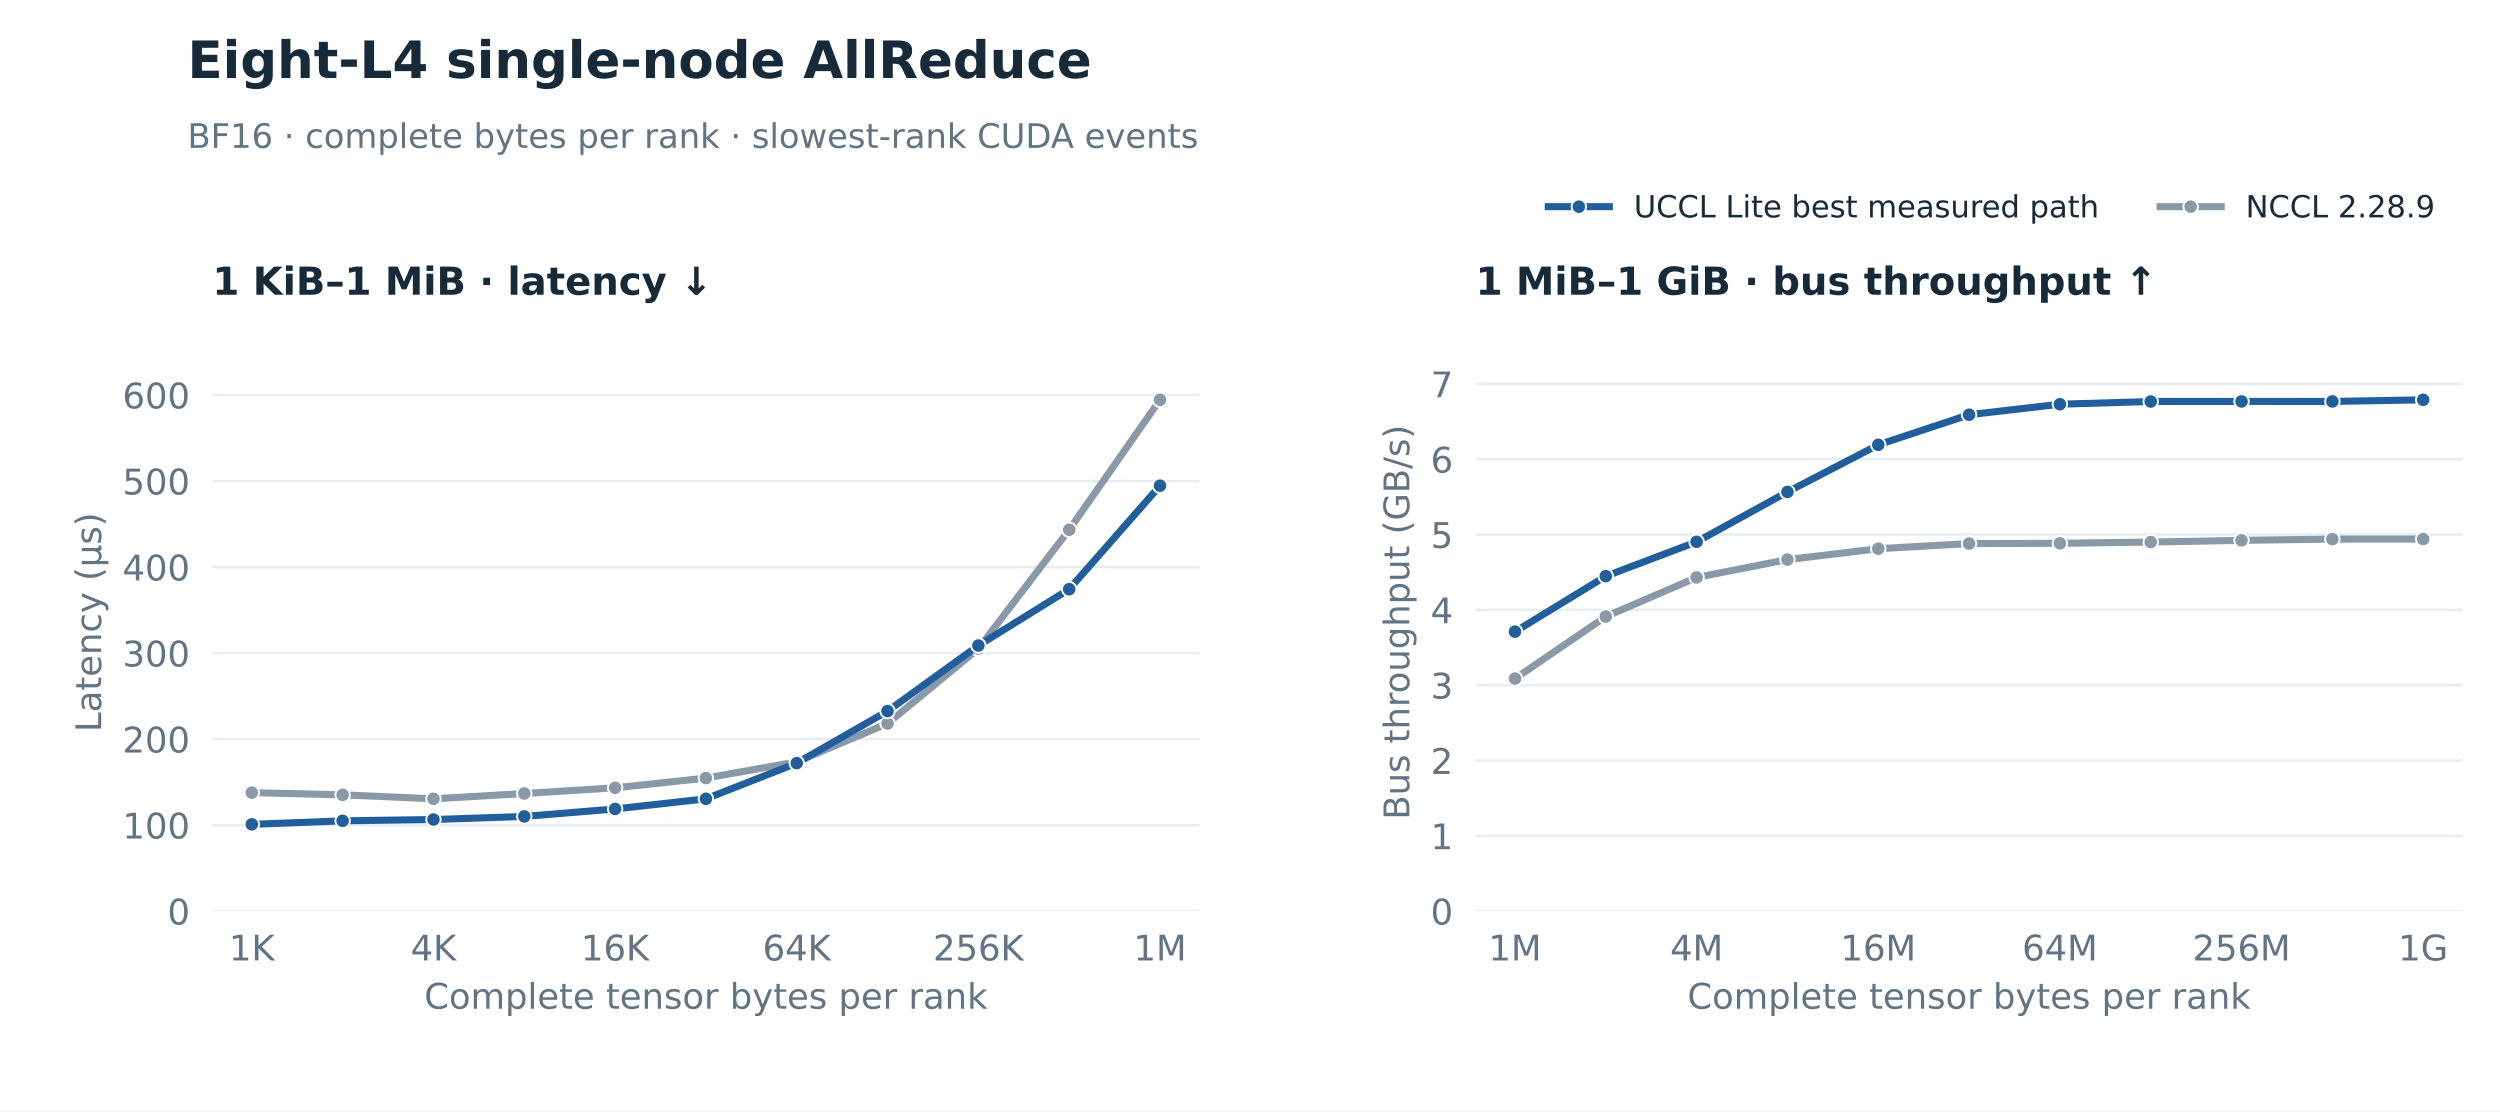
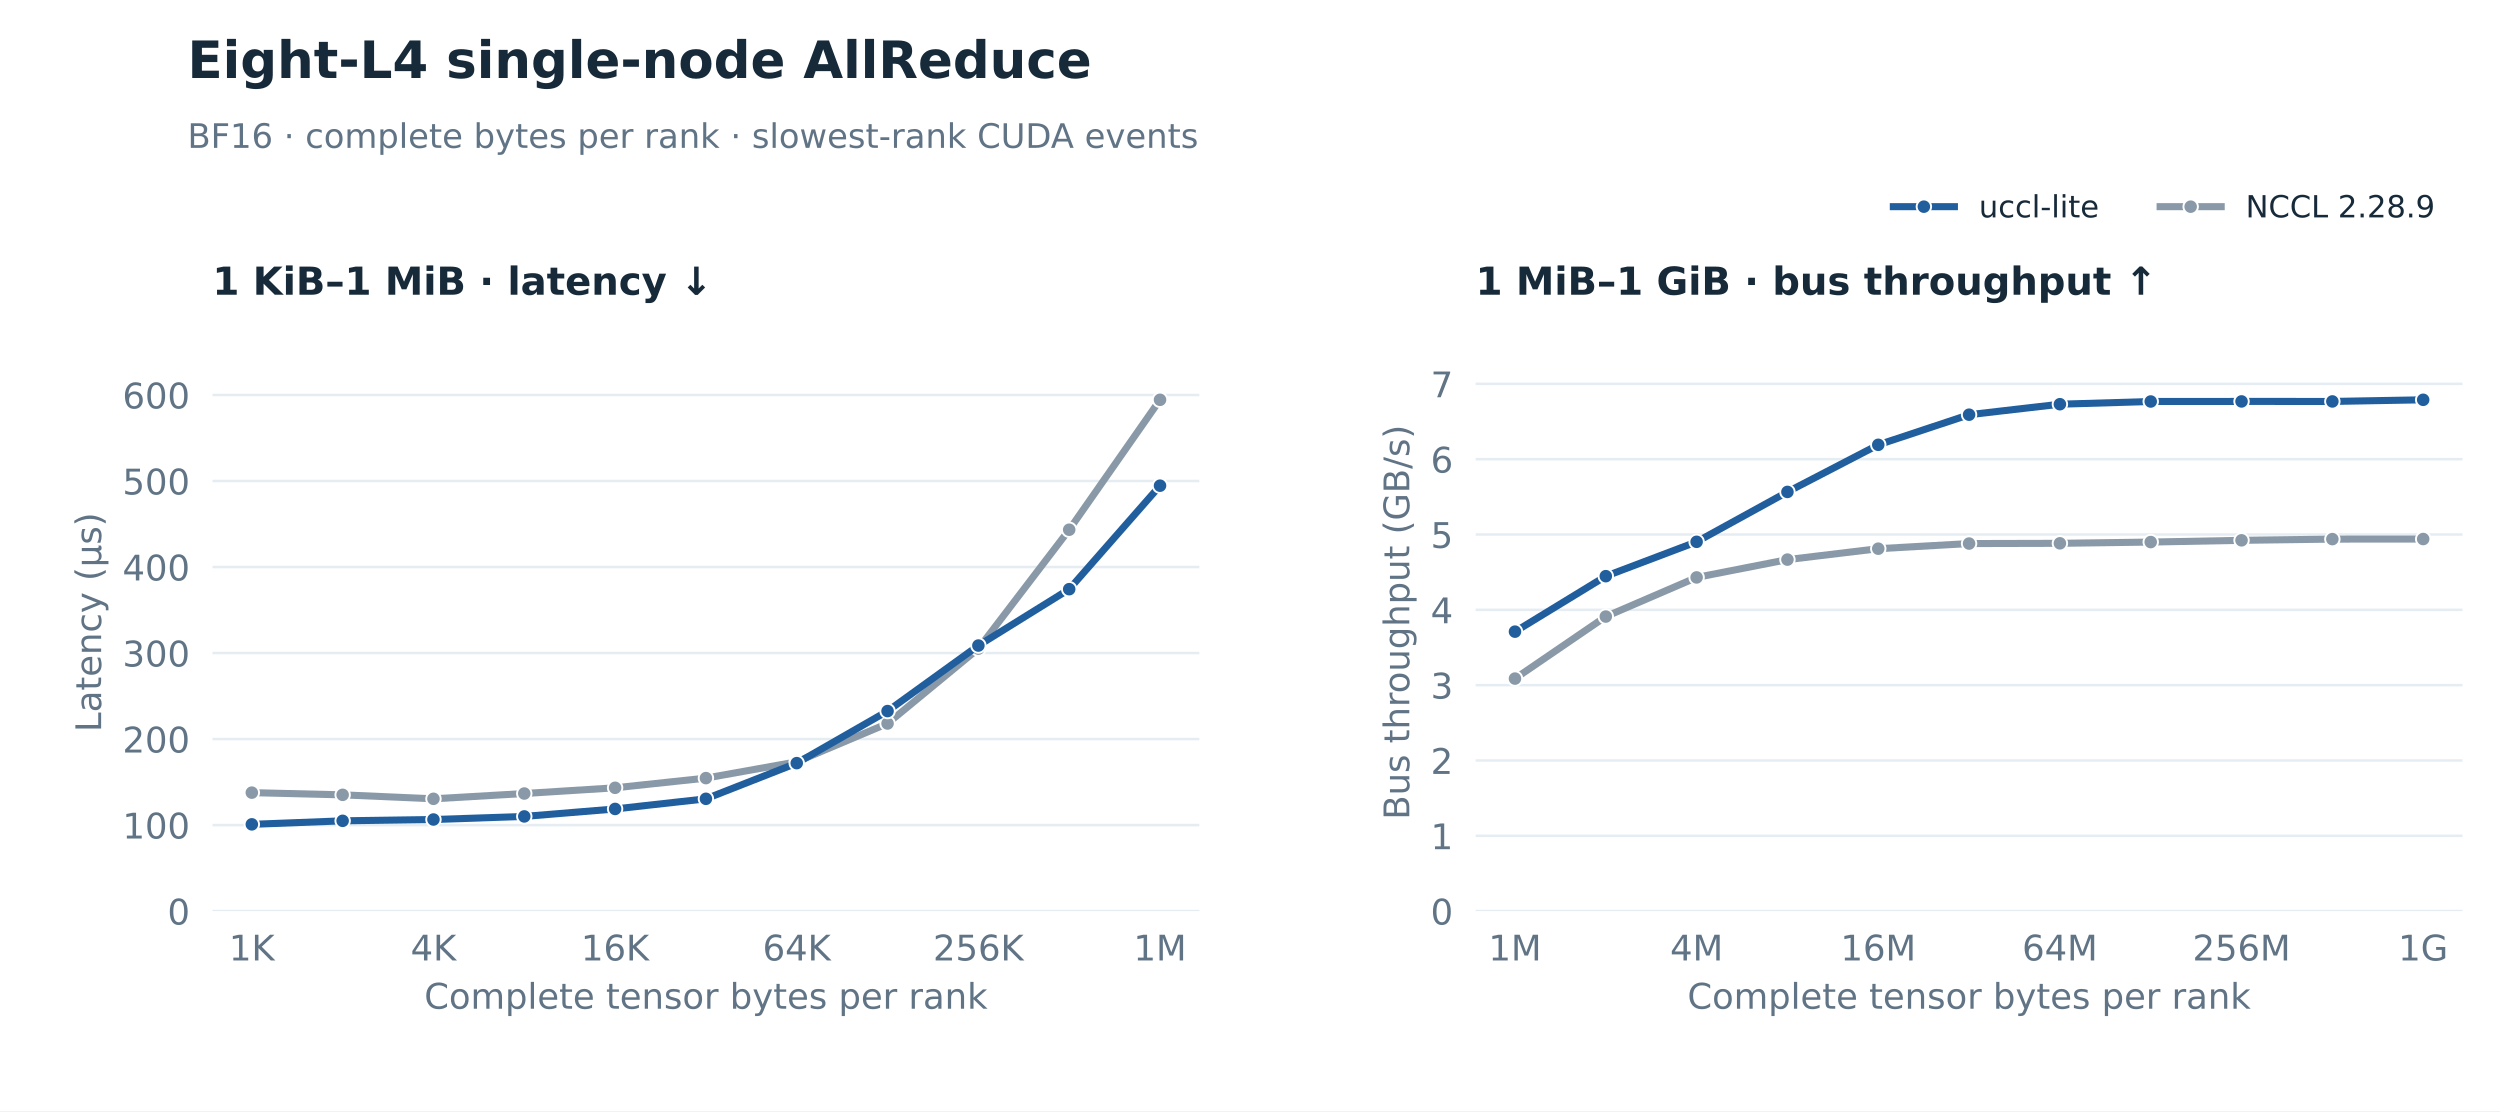
<svg xmlns="http://www.w3.org/2000/svg" xmlns:xlink="http://www.w3.org/1999/xlink" width="777.6pt" height="345.6pt" viewBox="0 0 777.6 345.6" version="1.1">
  <defs>
    <style type="text/css">*{stroke-linejoin: round; stroke-linecap: butt}</style>
  </defs>
  <g id="figure_1">
    <g id="patch_1">
      <path d="M 0 345.6 L 777.6 345.6 L 777.6 0 L 0 0 z " style="fill: #ffffff" />
    </g>
    <g id="axes_1">
      <g id="patch_2">
        <path d="M 66.096 283.392 L 373.043 283.392 L 373.043 103.68 L 66.096 103.68 z " style="fill: #ffffff" />
      </g>
      <g id="matplotlib.axis_1">
        <g id="xtick_1">
          <g id="line2d_1" />
          <g id="text_1">
            <text style="font-size: 11px; font-family: 'DejaVu Sans'; text-anchor: middle; fill: #607486" x="78.327" y="298.749" transform="rotate(-0 78.32651 298.7494)">1K</text>
          </g>
        </g>
        <g id="xtick_2">
          <g id="line2d_2" />
          <g id="text_2">
            <text style="font-size: 11px; font-family: 'DejaVu Sans'; text-anchor: middle; fill: #607486" x="134.824" y="298.749" transform="rotate(-0 134.8238 298.7494)">4K</text>
          </g>
        </g>
        <g id="xtick_3">
          <g id="line2d_3" />
          <g id="text_3">
            <text style="font-size: 11px; font-family: 'DejaVu Sans'; text-anchor: middle; fill: #607486" x="191.321" y="298.749" transform="rotate(-0 191.3211 298.7494)">16K</text>
          </g>
        </g>
        <g id="xtick_4">
          <g id="line2d_4" />
          <g id="text_4">
            <text style="font-size: 11px; font-family: 'DejaVu Sans'; text-anchor: middle; fill: #607486" x="247.818" y="298.749" transform="rotate(-0 247.8183 298.7494)">64K</text>
          </g>
        </g>
        <g id="xtick_5">
          <g id="line2d_5" />
          <g id="text_5">
            <text style="font-size: 11px; font-family: 'DejaVu Sans'; text-anchor: middle; fill: #607486" x="304.316" y="298.749" transform="rotate(-0 304.3156 298.7494)">256K</text>
          </g>
        </g>
        <g id="xtick_6">
          <g id="line2d_6" />
          <g id="text_6">
            <text style="font-size: 11px; font-family: 'DejaVu Sans'; text-anchor: middle; fill: #607486" x="360.813" y="298.749" transform="rotate(-0 360.8129 298.7494)">1M</text>
          </g>
        </g>
        <g id="text_7">
          <text style="font-size: 11px; font-family: 'DejaVu Sans'; text-anchor: middle; fill: #607486" x="219.57" y="313.75" transform="rotate(-0 219.5697 313.7503)">Complete tensor bytes per rank</text>
        </g>
      </g>
      <g id="matplotlib.axis_2">
        <g id="ytick_1">
          <g id="line2d_7">
            <path d="M 66.096 283.392 L 373.043 283.392 " clip-path="url(#p0407f836de)" style="fill: none; stroke: #e6edf2; stroke-width: 0.8; stroke-linecap: square" />
          </g>
          <g id="line2d_8" />
          <g id="text_8">
            <text style="font-size: 11px; font-family: 'DejaVu Sans'; text-anchor: end; fill: #607486" x="59.096" y="287.571" transform="rotate(-0 59.096 287.5707)">0</text>
          </g>
        </g>
        <g id="ytick_2">
          <g id="line2d_9">
            <path d="M 66.096 256.638 L 373.043 256.638 " clip-path="url(#p0407f836de)" style="fill: none; stroke: #e6edf2; stroke-width: 0.8; stroke-linecap: square" />
          </g>
          <g id="line2d_10" />
          <g id="text_9">
            <text style="font-size: 11px; font-family: 'DejaVu Sans'; text-anchor: end; fill: #607486" x="59.096" y="260.816" transform="rotate(-0 59.096 260.8162)">100</text>
          </g>
        </g>
        <g id="ytick_3">
          <g id="line2d_11">
            <path d="M 66.096 229.883 L 373.043 229.883 " clip-path="url(#p0407f836de)" style="fill: none; stroke: #e6edf2; stroke-width: 0.8; stroke-linecap: square" />
          </g>
          <g id="line2d_12" />
          <g id="text_10">
            <text style="font-size: 11px; font-family: 'DejaVu Sans'; text-anchor: end; fill: #607486" x="59.096" y="234.062" transform="rotate(-0 59.096 234.0618)">200</text>
          </g>
        </g>
        <g id="ytick_4">
          <g id="line2d_13">
            <path d="M 66.096 203.129 L 373.043 203.129 " clip-path="url(#p0407f836de)" style="fill: none; stroke: #e6edf2; stroke-width: 0.8; stroke-linecap: square" />
          </g>
          <g id="line2d_14" />
          <g id="text_11">
            <text style="font-size: 11px; font-family: 'DejaVu Sans'; text-anchor: end; fill: #607486" x="59.096" y="207.307" transform="rotate(-0 59.096 207.3073)">300</text>
          </g>
        </g>
        <g id="ytick_5">
          <g id="line2d_15">
            <path d="M 66.096 176.374 L 373.043 176.374 " clip-path="url(#p0407f836de)" style="fill: none; stroke: #e6edf2; stroke-width: 0.8; stroke-linecap: square" />
          </g>
          <g id="line2d_16" />
          <g id="text_12">
            <text style="font-size: 11px; font-family: 'DejaVu Sans'; text-anchor: end; fill: #607486" x="59.096" y="180.553" transform="rotate(-0 59.096 180.5528)">400</text>
          </g>
        </g>
        <g id="ytick_6">
          <g id="line2d_17">
            <path d="M 66.096 149.62 L 373.043 149.62 " clip-path="url(#p0407f836de)" style="fill: none; stroke: #e6edf2; stroke-width: 0.8; stroke-linecap: square" />
          </g>
          <g id="line2d_18" />
          <g id="text_13">
            <text style="font-size: 11px; font-family: 'DejaVu Sans'; text-anchor: end; fill: #607486" x="59.096" y="153.798" transform="rotate(-0 59.096 153.7983)">500</text>
          </g>
        </g>
        <g id="ytick_7">
          <g id="line2d_19">
            <path d="M 66.096 122.865 L 373.043 122.865 " clip-path="url(#p0407f836de)" style="fill: none; stroke: #e6edf2; stroke-width: 0.8; stroke-linecap: square" />
          </g>
          <g id="line2d_20" />
          <g id="text_14">
            <text style="font-size: 11px; font-family: 'DejaVu Sans'; text-anchor: end; fill: #607486" x="59.096" y="127.044" transform="rotate(-0 59.096 127.0439)">600</text>
          </g>
        </g>
        <g id="text_15">
          <text style="font-size: 11px; font-family: 'DejaVu Sans'; text-anchor: middle; fill: #607486" x="31.457" y="193.536" transform="rotate(-90 31.45717 193.536)">Latency (µs)</text>
        </g>
      </g>
      <g id="line2d_21">
        <path d="M 78.327 246.544 L 106.575 247.229 L 134.824 248.461 L 163.072 246.818 L 191.321 245.037 L 219.57 242.023 L 247.818 236.955 L 276.067 225.037 L 304.316 201.75 L 332.564 164.765 L 360.813 124.355 " clip-path="url(#p0407f836de)" style="fill: none; stroke: #8999a8; stroke-width: 2.2; stroke-linecap: square" />
        <defs>
          <path id="me36470eb39" d="M 0 2.25 C 0.597 2.25 1.169 2.013 1.591 1.591 C 2.013 1.169 2.25 0.597 2.25 0 C 2.25 -0.597 2.013 -1.169 1.591 -1.591 C 1.169 -2.013 0.597 -2.25 0 -2.25 C -0.597 -2.25 -1.169 -2.013 -1.591 -1.591 C -2.013 -1.169 -2.25 -0.597 -2.25 0 C -2.25 0.597 -2.013 1.169 -1.591 1.591 C -1.169 2.013 -0.597 2.25 0 2.25 z " style="stroke: #ffffff; stroke-width: 0.6" />
        </defs>
        <g clip-path="url(#p0407f836de)">
          <use xlink:href="#me36470eb39" x="78.327" y="246.544" style="fill: #8999a8; stroke: #ffffff; stroke-width: 0.6" />
          <use xlink:href="#me36470eb39" x="106.575" y="247.229" style="fill: #8999a8; stroke: #ffffff; stroke-width: 0.6" />
          <use xlink:href="#me36470eb39" x="134.824" y="248.461" style="fill: #8999a8; stroke: #ffffff; stroke-width: 0.6" />
          <use xlink:href="#me36470eb39" x="163.072" y="246.818" style="fill: #8999a8; stroke: #ffffff; stroke-width: 0.6" />
          <use xlink:href="#me36470eb39" x="191.321" y="245.037" style="fill: #8999a8; stroke: #ffffff; stroke-width: 0.6" />
          <use xlink:href="#me36470eb39" x="219.57" y="242.023" style="fill: #8999a8; stroke: #ffffff; stroke-width: 0.6" />
          <use xlink:href="#me36470eb39" x="247.818" y="236.955" style="fill: #8999a8; stroke: #ffffff; stroke-width: 0.6" />
          <use xlink:href="#me36470eb39" x="276.067" y="225.037" style="fill: #8999a8; stroke: #ffffff; stroke-width: 0.6" />
          <use xlink:href="#me36470eb39" x="304.316" y="201.75" style="fill: #8999a8; stroke: #ffffff; stroke-width: 0.6" />
          <use xlink:href="#me36470eb39" x="332.564" y="164.765" style="fill: #8999a8; stroke: #ffffff; stroke-width: 0.6" />
          <use xlink:href="#me36470eb39" x="360.813" y="124.355" style="fill: #8999a8; stroke: #ffffff; stroke-width: 0.6" />
        </g>
      </g>
      <g id="line2d_22">
        <path d="M 78.327 256.406 L 106.575 255.311 L 134.824 254.9 L 163.072 253.941 L 191.321 251.612 L 219.57 248.461 L 247.818 237.366 L 276.067 221.172 L 304.316 200.791 L 332.564 183.257 L 360.813 151.067 " clip-path="url(#p0407f836de)" style="fill: none; stroke: #205e9e; stroke-width: 2.2; stroke-linecap: square" />
        <defs>
          <path id="m5791be98ea" d="M 0 2.25 C 0.597 2.25 1.169 2.013 1.591 1.591 C 2.013 1.169 2.25 0.597 2.25 0 C 2.25 -0.597 2.013 -1.169 1.591 -1.591 C 1.169 -2.013 0.597 -2.25 0 -2.25 C -0.597 -2.25 -1.169 -2.013 -1.591 -1.591 C -2.013 -1.169 -2.25 -0.597 -2.25 0 C -2.25 0.597 -2.013 1.169 -1.591 1.591 C -1.169 2.013 -0.597 2.25 0 2.25 z " style="stroke: #ffffff; stroke-width: 0.6" />
        </defs>
        <g clip-path="url(#p0407f836de)">
          <use xlink:href="#m5791be98ea" x="78.327" y="256.406" style="fill: #205e9e; stroke: #ffffff; stroke-width: 0.6" />
          <use xlink:href="#m5791be98ea" x="106.575" y="255.311" style="fill: #205e9e; stroke: #ffffff; stroke-width: 0.6" />
          <use xlink:href="#m5791be98ea" x="134.824" y="254.9" style="fill: #205e9e; stroke: #ffffff; stroke-width: 0.6" />
          <use xlink:href="#m5791be98ea" x="163.072" y="253.941" style="fill: #205e9e; stroke: #ffffff; stroke-width: 0.6" />
          <use xlink:href="#m5791be98ea" x="191.321" y="251.612" style="fill: #205e9e; stroke: #ffffff; stroke-width: 0.6" />
          <use xlink:href="#m5791be98ea" x="219.57" y="248.461" style="fill: #205e9e; stroke: #ffffff; stroke-width: 0.6" />
          <use xlink:href="#m5791be98ea" x="247.818" y="237.366" style="fill: #205e9e; stroke: #ffffff; stroke-width: 0.6" />
          <use xlink:href="#m5791be98ea" x="276.067" y="221.172" style="fill: #205e9e; stroke: #ffffff; stroke-width: 0.6" />
          <use xlink:href="#m5791be98ea" x="304.316" y="200.791" style="fill: #205e9e; stroke: #ffffff; stroke-width: 0.6" />
          <use xlink:href="#m5791be98ea" x="332.564" y="183.257" style="fill: #205e9e; stroke: #ffffff; stroke-width: 0.6" />
          <use xlink:href="#m5791be98ea" x="360.813" y="151.067" style="fill: #205e9e; stroke: #ffffff; stroke-width: 0.6" />
        </g>
      </g>
      <g id="text_16">
        <text style="font-weight: 700; font-size: 12px; font-family: 'DejaVu Sans'; text-anchor: start; fill: #172a3a" x="66.096" y="91.68" transform="rotate(-0 66.096 91.68)">1 KiB–1 MiB · latency ↓</text>
      </g>
    </g>
    <g id="axes_2">
      <g id="patch_3">
        <path d="M 458.989 283.392 L 765.936 283.392 L 765.936 103.68 L 458.989 103.68 z " style="fill: #ffffff" />
      </g>
      <g id="matplotlib.axis_3">
        <g id="xtick_7">
          <g id="line2d_23" />
          <g id="text_17">
            <text style="font-size: 11px; font-family: 'DejaVu Sans'; text-anchor: middle; fill: #607486" x="471.219" y="298.749" transform="rotate(-0 471.2191 298.7494)">1M</text>
          </g>
        </g>
        <g id="xtick_8">
          <g id="line2d_24" />
          <g id="text_18">
            <text style="font-size: 11px; font-family: 'DejaVu Sans'; text-anchor: middle; fill: #607486" x="527.716" y="298.749" transform="rotate(-0 527.7164 298.7494)">4M</text>
          </g>
        </g>
        <g id="xtick_9">
          <g id="line2d_25" />
          <g id="text_19">
            <text style="font-size: 11px; font-family: 'DejaVu Sans'; text-anchor: middle; fill: #607486" x="584.214" y="298.749" transform="rotate(-0 584.2137 298.7494)">16M</text>
          </g>
        </g>
        <g id="xtick_10">
          <g id="line2d_26" />
          <g id="text_20">
            <text style="font-size: 11px; font-family: 'DejaVu Sans'; text-anchor: middle; fill: #607486" x="640.711" y="298.749" transform="rotate(-0 640.711 298.7494)">64M</text>
          </g>
        </g>
        <g id="xtick_11">
          <g id="line2d_27" />
          <g id="text_21">
            <text style="font-size: 11px; font-family: 'DejaVu Sans'; text-anchor: middle; fill: #607486" x="697.208" y="298.749" transform="rotate(-0 697.2082 298.7494)">256M</text>
          </g>
        </g>
        <g id="xtick_12">
          <g id="line2d_28" />
          <g id="text_22">
            <text style="font-size: 11px; font-family: 'DejaVu Sans'; text-anchor: middle; fill: #607486" x="753.705" y="298.749" transform="rotate(-0 753.7055 298.7494)">1G</text>
          </g>
        </g>
        <g id="text_23">
          <text style="font-size: 11px; font-family: 'DejaVu Sans'; text-anchor: middle; fill: #607486" x="612.462" y="313.75" transform="rotate(-0 612.4623 313.7503)">Complete tensor bytes per rank</text>
        </g>
      </g>
      <g id="matplotlib.axis_4">
        <g id="ytick_8">
          <g id="line2d_29">
            <path d="M 458.989 283.392 L 765.936 283.392 " clip-path="url(#p43dc914838)" style="fill: none; stroke: #e6edf2; stroke-width: 0.8; stroke-linecap: square" />
          </g>
          <g id="line2d_30" />
          <g id="text_24">
            <text style="font-size: 11px; font-family: 'DejaVu Sans'; text-anchor: end; fill: #607486" x="451.989" y="287.571" transform="rotate(-0 451.9886 287.5707)">0</text>
          </g>
        </g>
        <g id="ytick_9">
          <g id="line2d_31">
            <path d="M 458.989 259.964 L 765.936 259.964 " clip-path="url(#p43dc914838)" style="fill: none; stroke: #e6edf2; stroke-width: 0.8; stroke-linecap: square" />
          </g>
          <g id="line2d_32" />
          <g id="text_25">
            <text style="font-size: 11px; font-family: 'DejaVu Sans'; text-anchor: end; fill: #607486" x="451.989" y="264.142" transform="rotate(-0 451.9886 264.1423)">1</text>
          </g>
        </g>
        <g id="ytick_10">
          <g id="line2d_33">
            <path d="M 458.989 236.535 L 765.936 236.535 " clip-path="url(#p43dc914838)" style="fill: none; stroke: #e6edf2; stroke-width: 0.8; stroke-linecap: square" />
          </g>
          <g id="line2d_34" />
          <g id="text_26">
            <text style="font-size: 11px; font-family: 'DejaVu Sans'; text-anchor: end; fill: #607486" x="451.989" y="240.714" transform="rotate(-0 451.9886 240.7138)">2</text>
          </g>
        </g>
        <g id="ytick_11">
          <g id="line2d_35">
            <path d="M 458.989 213.107 L 765.936 213.107 " clip-path="url(#p43dc914838)" style="fill: none; stroke: #e6edf2; stroke-width: 0.8; stroke-linecap: square" />
          </g>
          <g id="line2d_36" />
          <g id="text_27">
            <text style="font-size: 11px; font-family: 'DejaVu Sans'; text-anchor: end; fill: #607486" x="451.989" y="217.285" transform="rotate(-0 451.9886 217.2853)">3</text>
          </g>
        </g>
        <g id="ytick_12">
          <g id="line2d_37">
            <path d="M 458.989 189.678 L 765.936 189.678 " clip-path="url(#p43dc914838)" style="fill: none; stroke: #e6edf2; stroke-width: 0.8; stroke-linecap: square" />
          </g>
          <g id="line2d_38" />
          <g id="text_28">
            <text style="font-size: 11px; font-family: 'DejaVu Sans'; text-anchor: end; fill: #607486" x="451.989" y="193.857" transform="rotate(-0 451.9886 193.8569)">4</text>
          </g>
        </g>
        <g id="ytick_13">
          <g id="line2d_39">
            <path d="M 458.989 166.25 L 765.936 166.25 " clip-path="url(#p43dc914838)" style="fill: none; stroke: #e6edf2; stroke-width: 0.8; stroke-linecap: square" />
          </g>
          <g id="line2d_40" />
          <g id="text_29">
            <text style="font-size: 11px; font-family: 'DejaVu Sans'; text-anchor: end; fill: #607486" x="451.989" y="170.428" transform="rotate(-0 451.9886 170.4284)">5</text>
          </g>
        </g>
        <g id="ytick_14">
          <g id="line2d_41">
            <path d="M 458.989 142.821 L 765.936 142.821 " clip-path="url(#p43dc914838)" style="fill: none; stroke: #e6edf2; stroke-width: 0.8; stroke-linecap: square" />
          </g>
          <g id="line2d_42" />
          <g id="text_30">
            <text style="font-size: 11px; font-family: 'DejaVu Sans'; text-anchor: end; fill: #607486" x="451.989" y="147" transform="rotate(-0 451.9886 147)">6</text>
          </g>
        </g>
        <g id="ytick_15">
          <g id="line2d_43">
            <path d="M 458.989 119.393 L 765.936 119.393 " clip-path="url(#p43dc914838)" style="fill: none; stroke: #e6edf2; stroke-width: 0.8; stroke-linecap: square" />
          </g>
          <g id="line2d_44" />
          <g id="text_31">
            <text style="font-size: 11px; font-family: 'DejaVu Sans'; text-anchor: end; fill: #607486" x="451.989" y="123.572" transform="rotate(-0 451.9886 123.5715)">7</text>
          </g>
        </g>
        <g id="text_32">
          <text style="font-size: 11px; font-family: 'DejaVu Sans'; text-anchor: middle; fill: #607486" x="438.347" y="193.536" transform="rotate(-90 438.3473 193.536)">Bus throughput (GB/s)</text>
        </g>
      </g>
      <g id="line2d_45">
        <path d="M 471.219 211.068 L 499.468 191.774 L 527.716 179.6 L 555.965 174.059 L 584.214 170.665 L 612.462 169.068 L 640.711 168.995 L 668.96 168.603 L 697.208 168.062 L 725.457 167.686 L 753.705 167.661 " clip-path="url(#p43dc914838)" style="fill: none; stroke: #8999a8; stroke-width: 2.2; stroke-linecap: square" />
        <g clip-path="url(#p43dc914838)">
          <use xlink:href="#me36470eb39" x="471.219" y="211.068" style="fill: #8999a8; stroke: #ffffff; stroke-width: 0.6" />
          <use xlink:href="#me36470eb39" x="499.468" y="191.774" style="fill: #8999a8; stroke: #ffffff; stroke-width: 0.6" />
          <use xlink:href="#me36470eb39" x="527.716" y="179.6" style="fill: #8999a8; stroke: #ffffff; stroke-width: 0.6" />
          <use xlink:href="#me36470eb39" x="555.965" y="174.059" style="fill: #8999a8; stroke: #ffffff; stroke-width: 0.6" />
          <use xlink:href="#me36470eb39" x="584.214" y="170.665" style="fill: #8999a8; stroke: #ffffff; stroke-width: 0.6" />
          <use xlink:href="#me36470eb39" x="612.462" y="169.068" style="fill: #8999a8; stroke: #ffffff; stroke-width: 0.6" />
          <use xlink:href="#me36470eb39" x="640.711" y="168.995" style="fill: #8999a8; stroke: #ffffff; stroke-width: 0.6" />
          <use xlink:href="#me36470eb39" x="668.96" y="168.603" style="fill: #8999a8; stroke: #ffffff; stroke-width: 0.6" />
          <use xlink:href="#me36470eb39" x="697.208" y="168.062" style="fill: #8999a8; stroke: #ffffff; stroke-width: 0.6" />
          <use xlink:href="#me36470eb39" x="725.457" y="167.686" style="fill: #8999a8; stroke: #ffffff; stroke-width: 0.6" />
          <use xlink:href="#me36470eb39" x="753.705" y="167.661" style="fill: #8999a8; stroke: #ffffff; stroke-width: 0.6" />
        </g>
      </g>
      <g id="line2d_46">
        <path d="M 471.219 196.469 L 499.468 179.214 L 527.716 168.525 L 555.965 153.008 L 584.214 138.355 L 612.462 128.987 L 640.711 125.725 L 668.96 124.883 L 697.208 124.86 L 725.457 124.864 L 753.705 124.355 " clip-path="url(#p43dc914838)" style="fill: none; stroke: #205e9e; stroke-width: 2.2; stroke-linecap: square" />
        <g clip-path="url(#p43dc914838)">
          <use xlink:href="#m5791be98ea" x="471.219" y="196.469" style="fill: #205e9e; stroke: #ffffff; stroke-width: 0.6" />
          <use xlink:href="#m5791be98ea" x="499.468" y="179.214" style="fill: #205e9e; stroke: #ffffff; stroke-width: 0.6" />
          <use xlink:href="#m5791be98ea" x="527.716" y="168.525" style="fill: #205e9e; stroke: #ffffff; stroke-width: 0.6" />
          <use xlink:href="#m5791be98ea" x="555.965" y="153.008" style="fill: #205e9e; stroke: #ffffff; stroke-width: 0.6" />
          <use xlink:href="#m5791be98ea" x="584.214" y="138.355" style="fill: #205e9e; stroke: #ffffff; stroke-width: 0.6" />
          <use xlink:href="#m5791be98ea" x="612.462" y="128.987" style="fill: #205e9e; stroke: #ffffff; stroke-width: 0.6" />
          <use xlink:href="#m5791be98ea" x="640.711" y="125.725" style="fill: #205e9e; stroke: #ffffff; stroke-width: 0.6" />
          <use xlink:href="#m5791be98ea" x="668.96" y="124.883" style="fill: #205e9e; stroke: #ffffff; stroke-width: 0.6" />
          <use xlink:href="#m5791be98ea" x="697.208" y="124.86" style="fill: #205e9e; stroke: #ffffff; stroke-width: 0.6" />
          <use xlink:href="#m5791be98ea" x="725.457" y="124.864" style="fill: #205e9e; stroke: #ffffff; stroke-width: 0.6" />
          <use xlink:href="#m5791be98ea" x="753.705" y="124.355" style="fill: #205e9e; stroke: #ffffff; stroke-width: 0.6" />
        </g>
      </g>
      <g id="text_33">
        <text style="font-weight: 700; font-size: 12px; font-family: 'DejaVu Sans'; text-anchor: start; fill: #172a3a" x="458.989" y="91.68" transform="rotate(-0 458.9886 91.68)">1 MiB–1 GiB · bus throughput ↑</text>
      </g>
    </g>
    <g id="text_34">
      <text style="font-weight: 700; font-size: 16px; font-family: 'DejaVu Sans'; text-anchor: start; fill: #172a3a" x="58.32" y="24.253" transform="rotate(-0 58.32 24.2535)">Eight-L4 single-node AllReduce</text>
    </g>
    <g id="text_35">
      <text style="font-size: 10.5px; font-family: 'DejaVu Sans'; text-anchor: start; fill: #607486" x="58.32" y="45.994" transform="rotate(-0 58.32 45.99436)">BF16  ·  complete bytes per rank  ·  slowest-rank CUDA events</text>
    </g>
    <g id="legend_1">
      <g id="line2d_47">
-         <path d="M 481.58 64.284 L 491.08 64.284 L 500.58 64.284 " style="fill: none; stroke: #205e9e; stroke-width: 2.2; stroke-linecap: square" />
+         <path d="M 588.901 64.284 L 598.401 64.284 L 607.901 64.284 " style="fill: none; stroke: #205e9e; stroke-width: 2.2; stroke-linecap: square" />
        <g>
-           <use xlink:href="#m5791be98ea" x="491.08" y="64.284" style="fill: #205e9e; stroke: #ffffff; stroke-width: 0.6" />
+           <use xlink:href="#m5791be98ea" x="598.401" y="64.284" style="fill: #205e9e; stroke: #ffffff; stroke-width: 0.6" />
        </g>
      </g>
      <g id="text_36">
-         <text style="font-size: 9.5px; font-family: 'DejaVu Sans'; text-anchor: start; fill: #172a3a" x="508.18" y="67.609" transform="rotate(-0 508.1802 67.60852)">UCCL Lite best measured path</text>
+         <text style="font-size: 9.5px; font-family: 'DejaVu Sans'; text-anchor: start; fill: #172a3a" x="615.501" y="67.609" transform="rotate(-0 615.5005 67.60852)">uccl-lite</text>
      </g>
      <g id="line2d_48">
        <path d="M 671.883 64.284 L 681.383 64.284 L 690.883 64.284 " style="fill: none; stroke: #8999a8; stroke-width: 2.2; stroke-linecap: square" />
        <g>
          <use xlink:href="#me36470eb39" x="681.383" y="64.284" style="fill: #8999a8; stroke: #ffffff; stroke-width: 0.6" />
        </g>
      </g>
      <g id="text_37">
        <text style="font-size: 9.5px; font-family: 'DejaVu Sans'; text-anchor: start; fill: #172a3a" x="698.483" y="67.609" transform="rotate(-0 698.483 67.60852)">NCCL 2.28.9</text>
      </g>
    </g>
  </g>
  <defs>
    <clipPath id="p0407f836de">
      <rect x="66.096" y="103.68" width="306.947" height="179.712" />
    </clipPath>
    <clipPath id="p43dc914838">
      <rect x="458.989" y="103.68" width="306.947" height="179.712" />
    </clipPath>
  </defs>
</svg>
